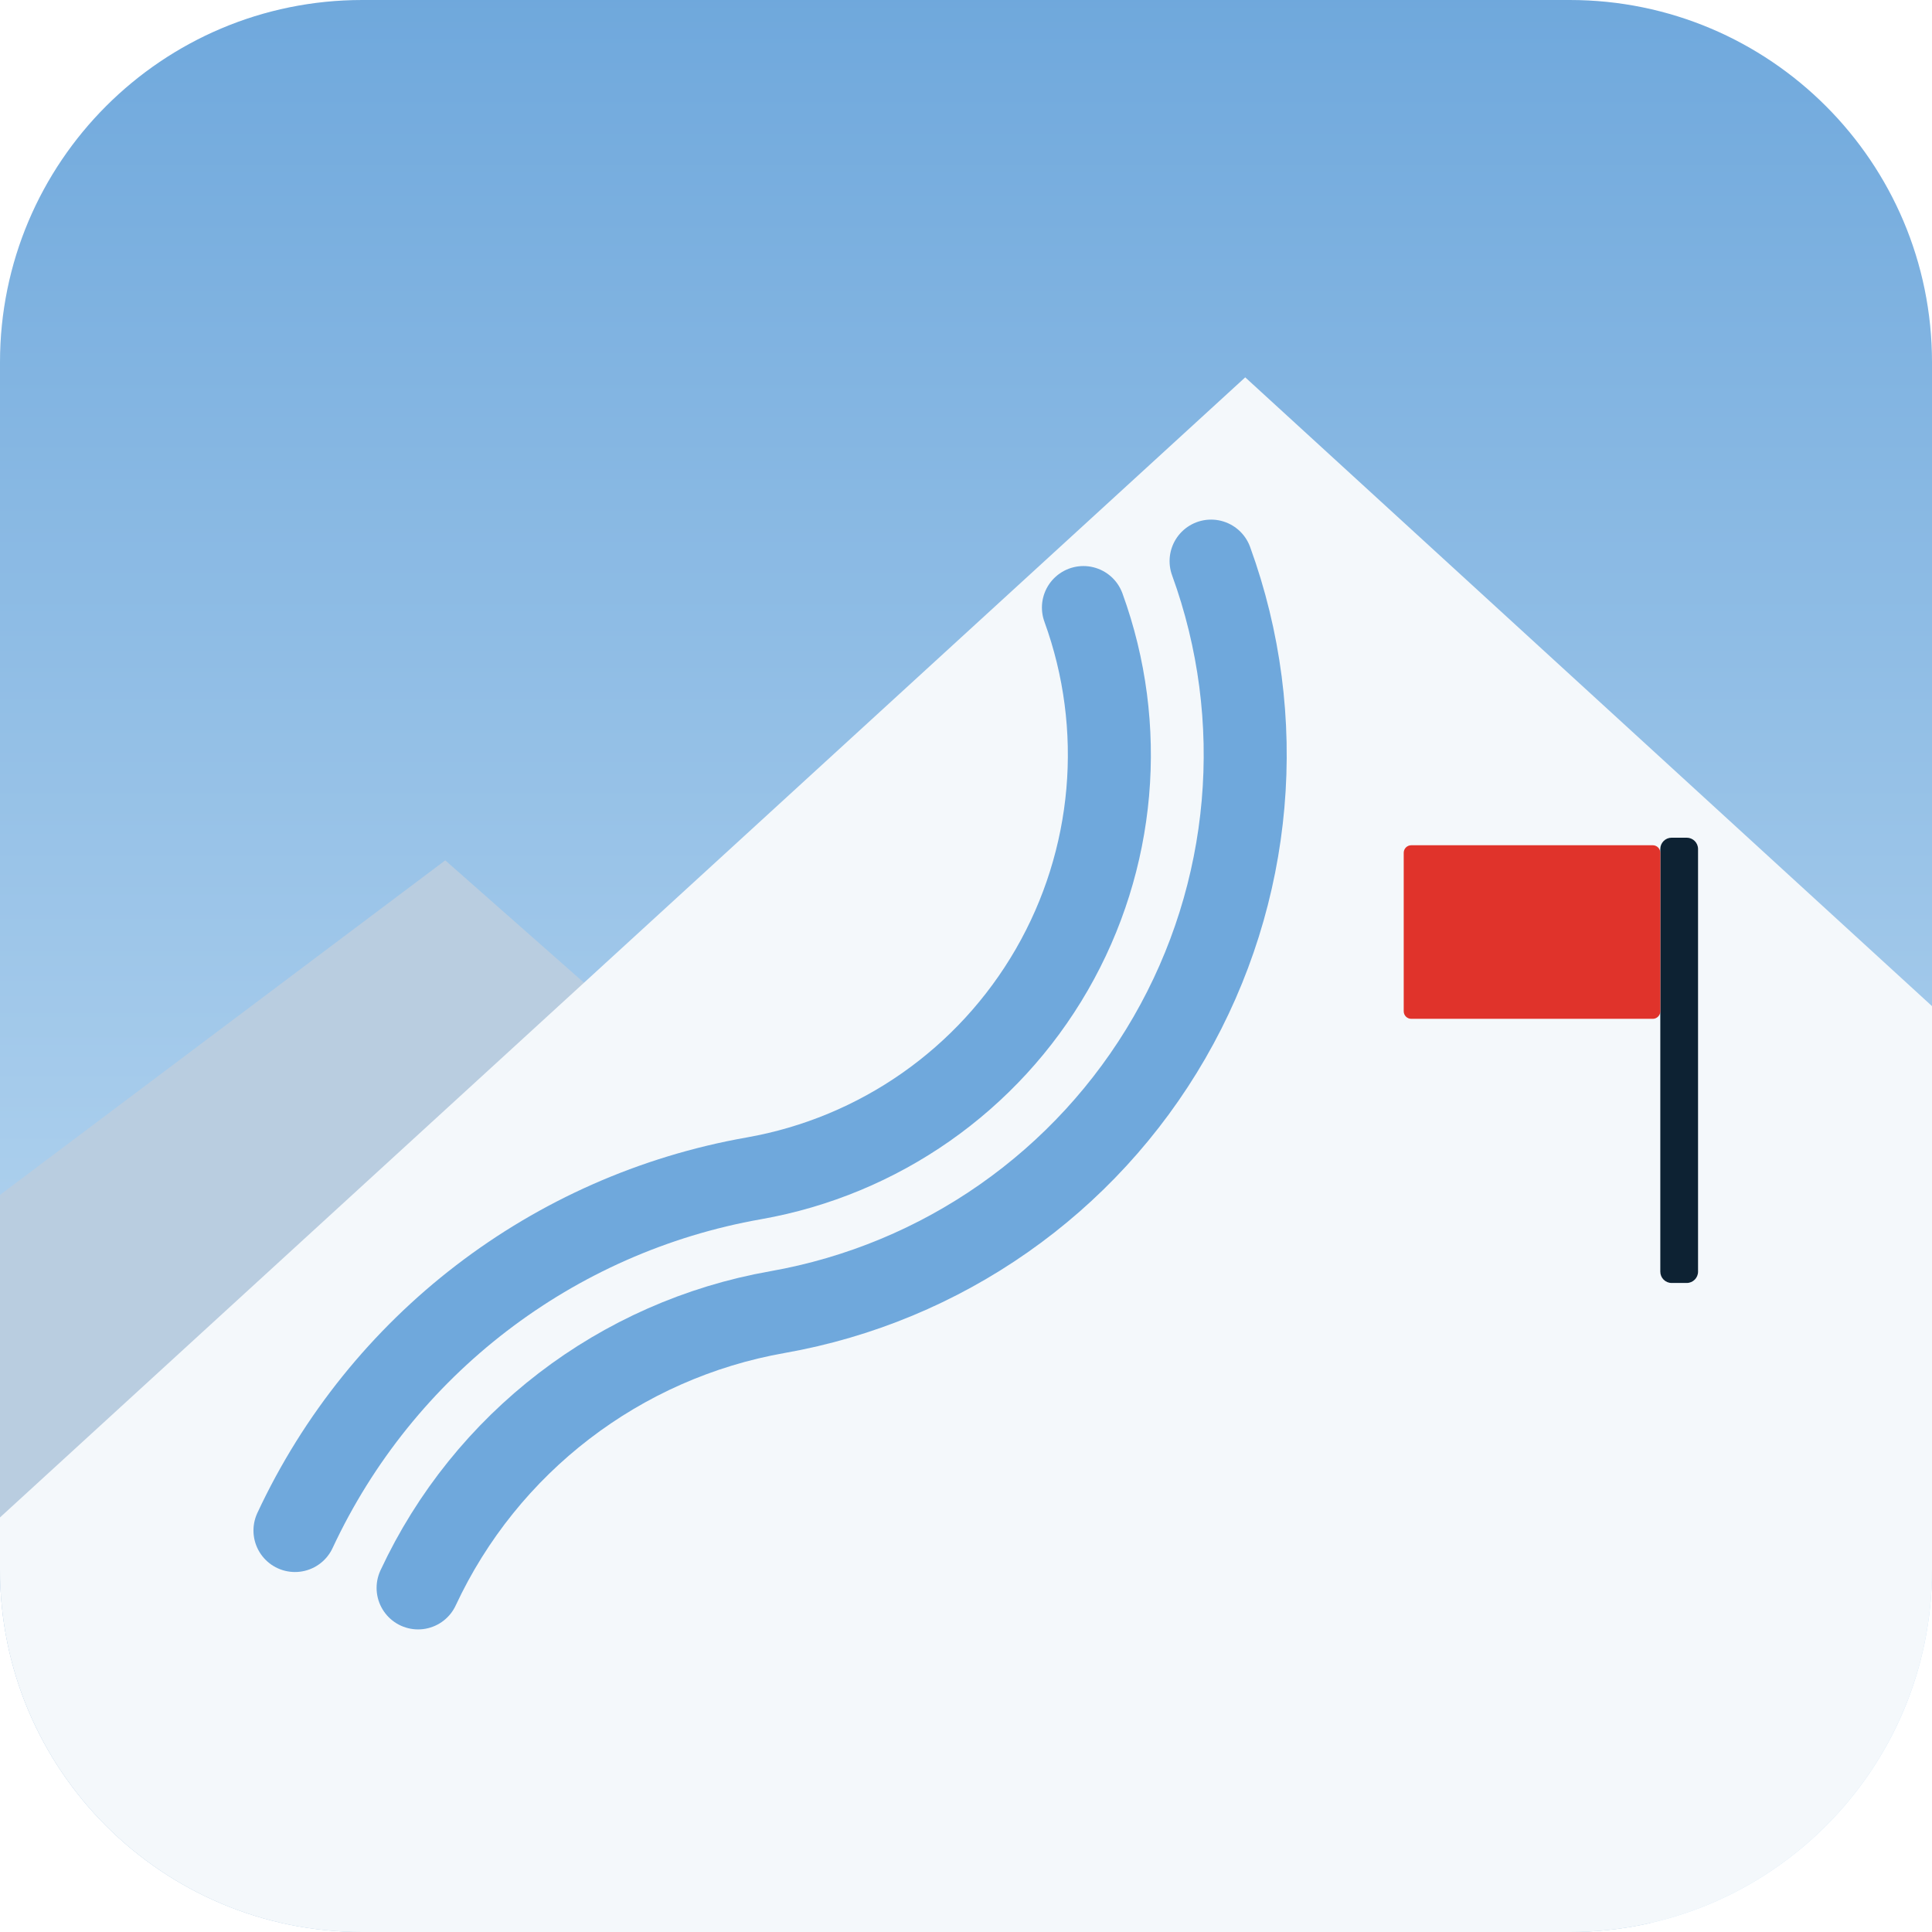
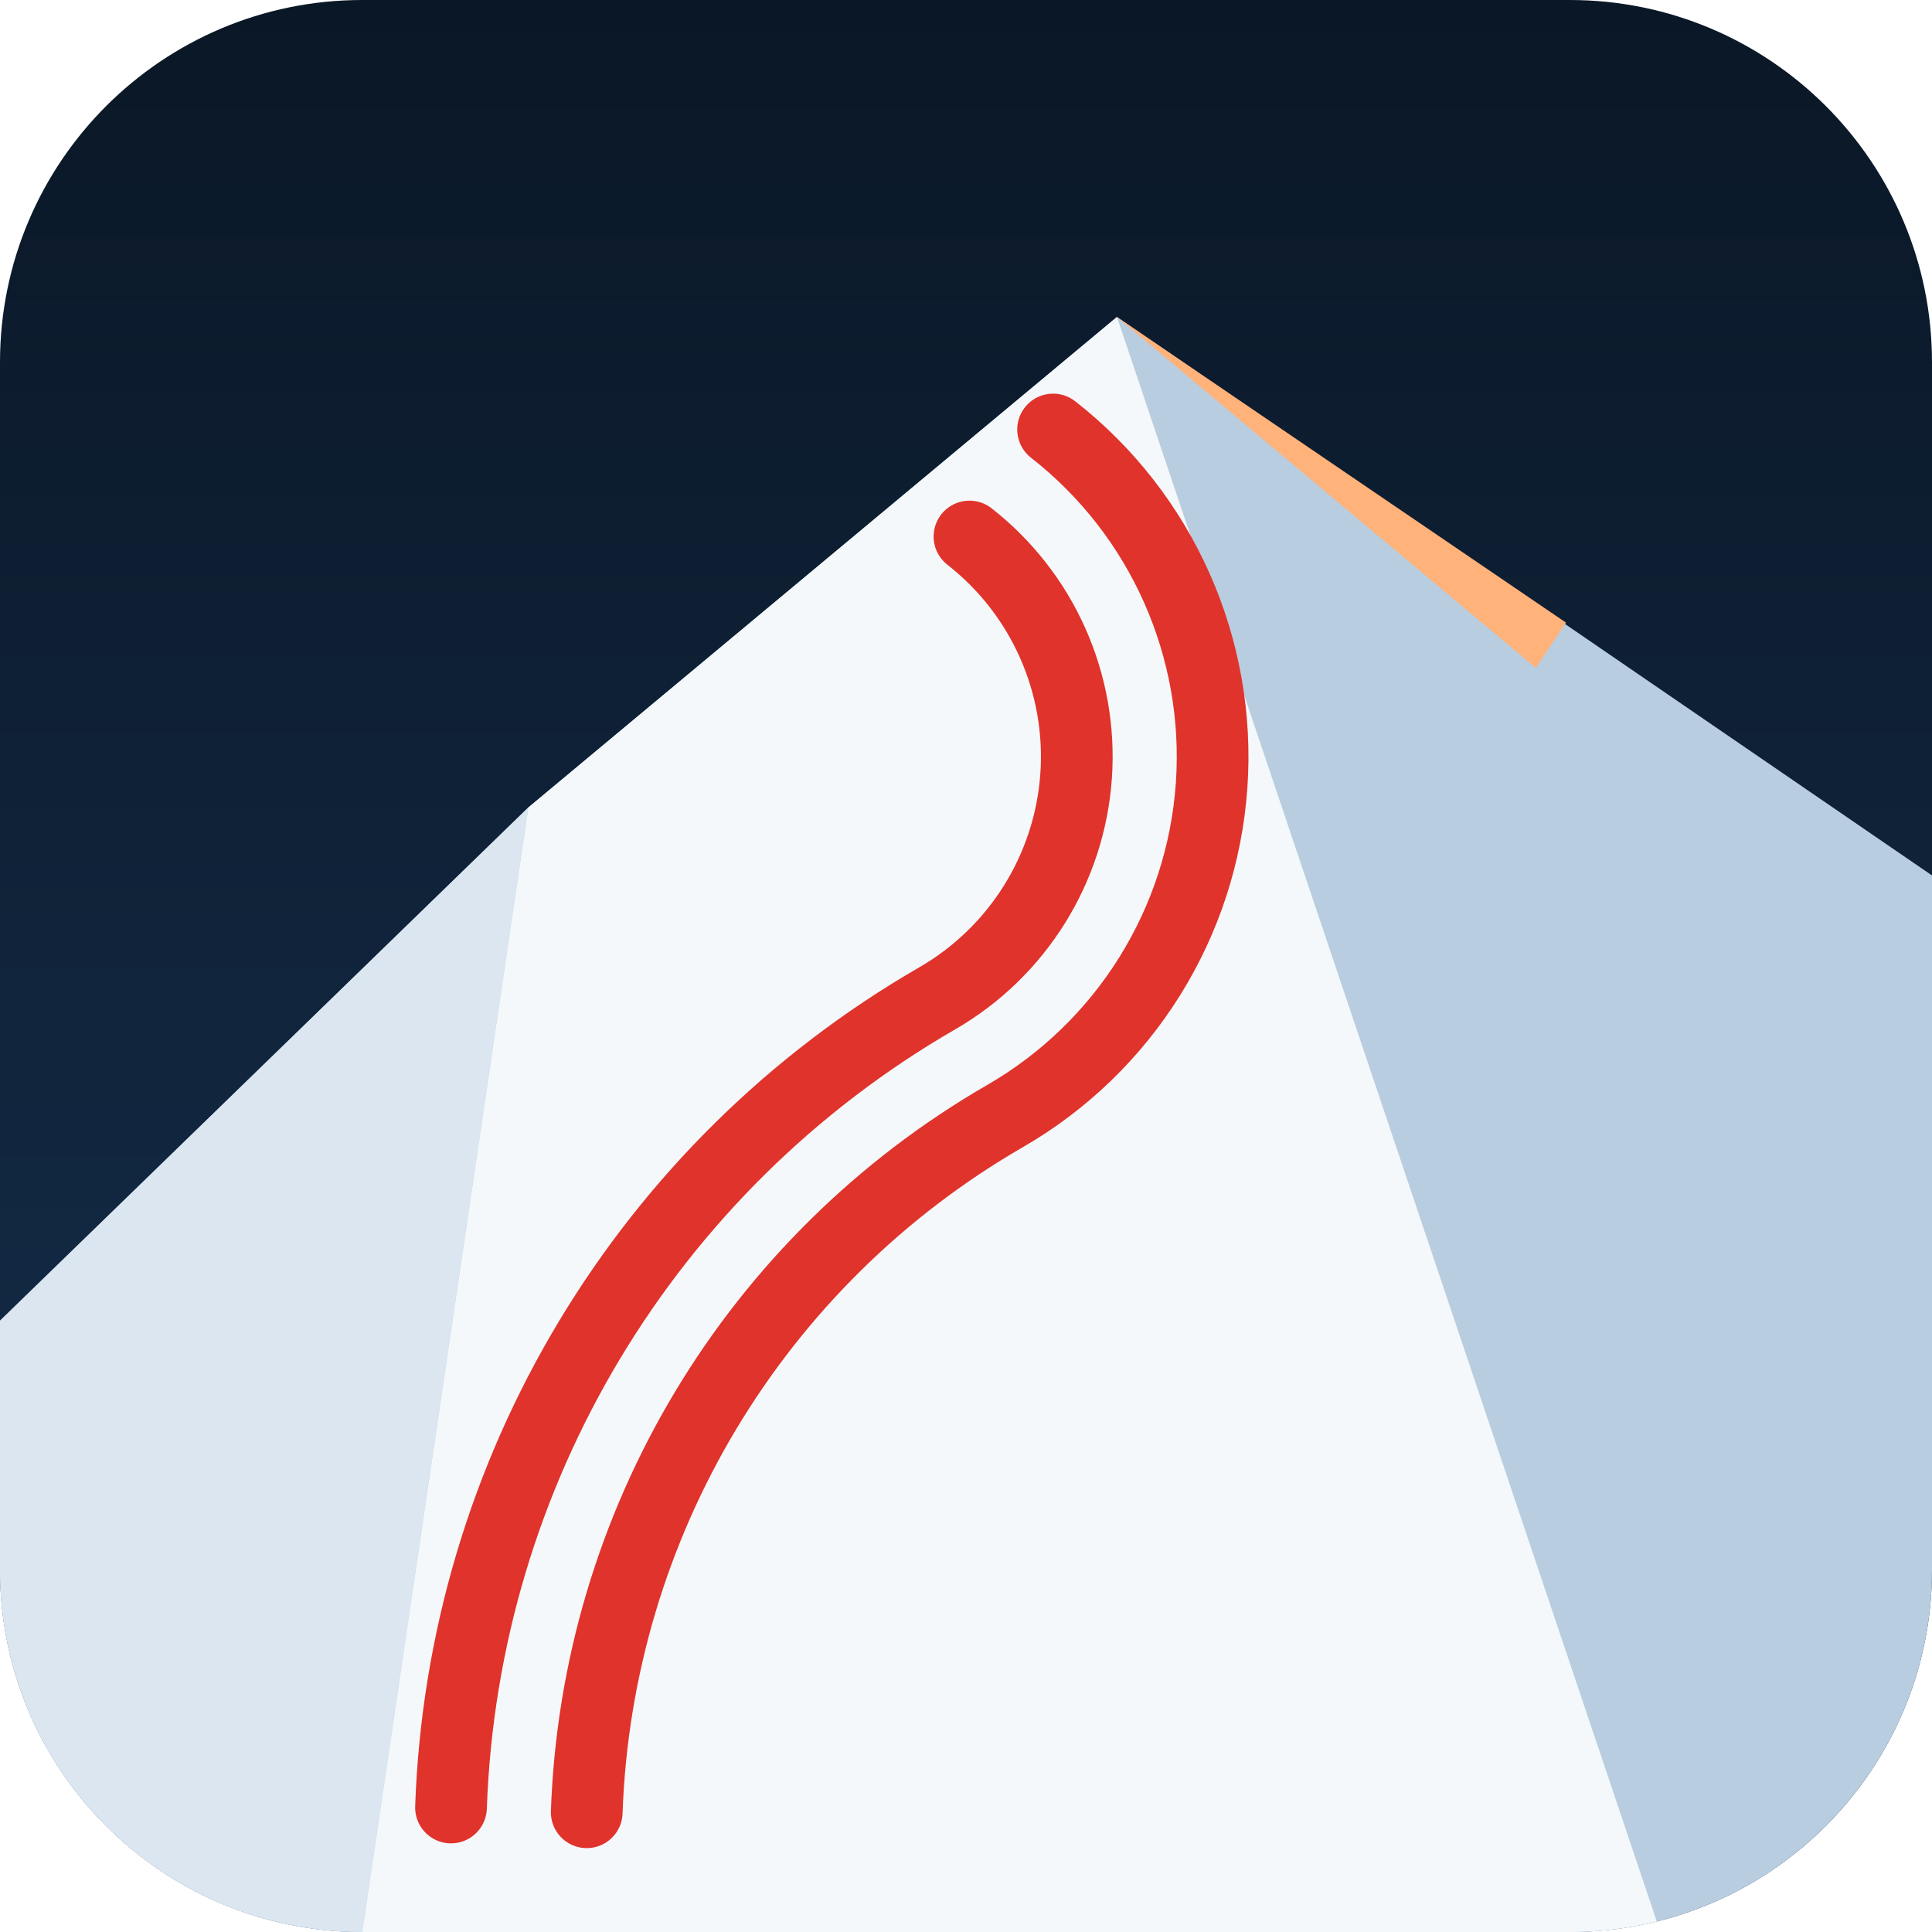
<svg xmlns="http://www.w3.org/2000/svg" viewBox="0 0 512 512">
  <defs>
-     <linearGradient id="sky" x1="0" y1="0" x2="0" y2="1">
-       <stop offset="0" stop-color="#6fa8dc" />
-       <stop offset="1" stop-color="#cfe6f7" />
+     <linearGradient id="night" x1="0" y1="0" x2="0" y2="1">
+       <stop offset="0" stop-color="#0a1726" />
+       <stop offset="1" stop-color="#16304f" />
    </linearGradient>
    <clipPath id="tile">
      <rect width="512" height="512" rx="96" />
    </clipPath>
  </defs>
  <g clip-path="url(#tile)">
-     <rect width="512" height="512" fill="url(#sky)" />
-     <polygon fill="#b9cde0" points="118,228 -260,512 440,512" />
-     <polygon fill="#f4f8fb" points="330,100 -120,512 780,512" />
+     <rect width="512" height="512" fill="url(#night)" />
+     <polygon fill="#b9cde0" points="296,84 512,232 512,512 0,512 0,350 140,214" />
+     <polygon fill="#f4f8fb" points="296,84 440,512 96,512 140,214" />
+     <polygon fill="#dbe6f1" points="140,214 96,512 0,512 0,350" />
+     <polygon fill="#ffb27a" points="296,84 415,165 407,177" />
+     <g fill="none" stroke="#e0332b" stroke-width="19" stroke-linecap="round">
+       <path d="M 279.08 113.82 A 110 110 0 0 1 266.36 295.76 A 222 222 0 0 0 155.49 480.27" />
+       <path d="M 256.92 142.18 A 74 74 0 0 1 248.36 264.58 A 258 258 0 0 0 119.52 479.01" />
+     </g>
  </g>
-   <g fill="none" stroke="#6fa8dc" stroke-width="22" stroke-linecap="round">
-     <path d="M 320.95 148.7 A 150 150 0 0 1 206.05 347.72 A 130 130 0 0 0 110.8 420.81" />
-     <path d="M 287.12 161.01 A 114 114 0 0 1 199.8 312.27 A 166 166 0 0 0 78.17 405.6" />
-   </g>
-   <rect x="440" y="222" width="10" height="118" rx="3" fill="#0d2233" />
-   <rect x="372" y="224" width="68" height="46" rx="2" fill="#e0332b" />
</svg>
